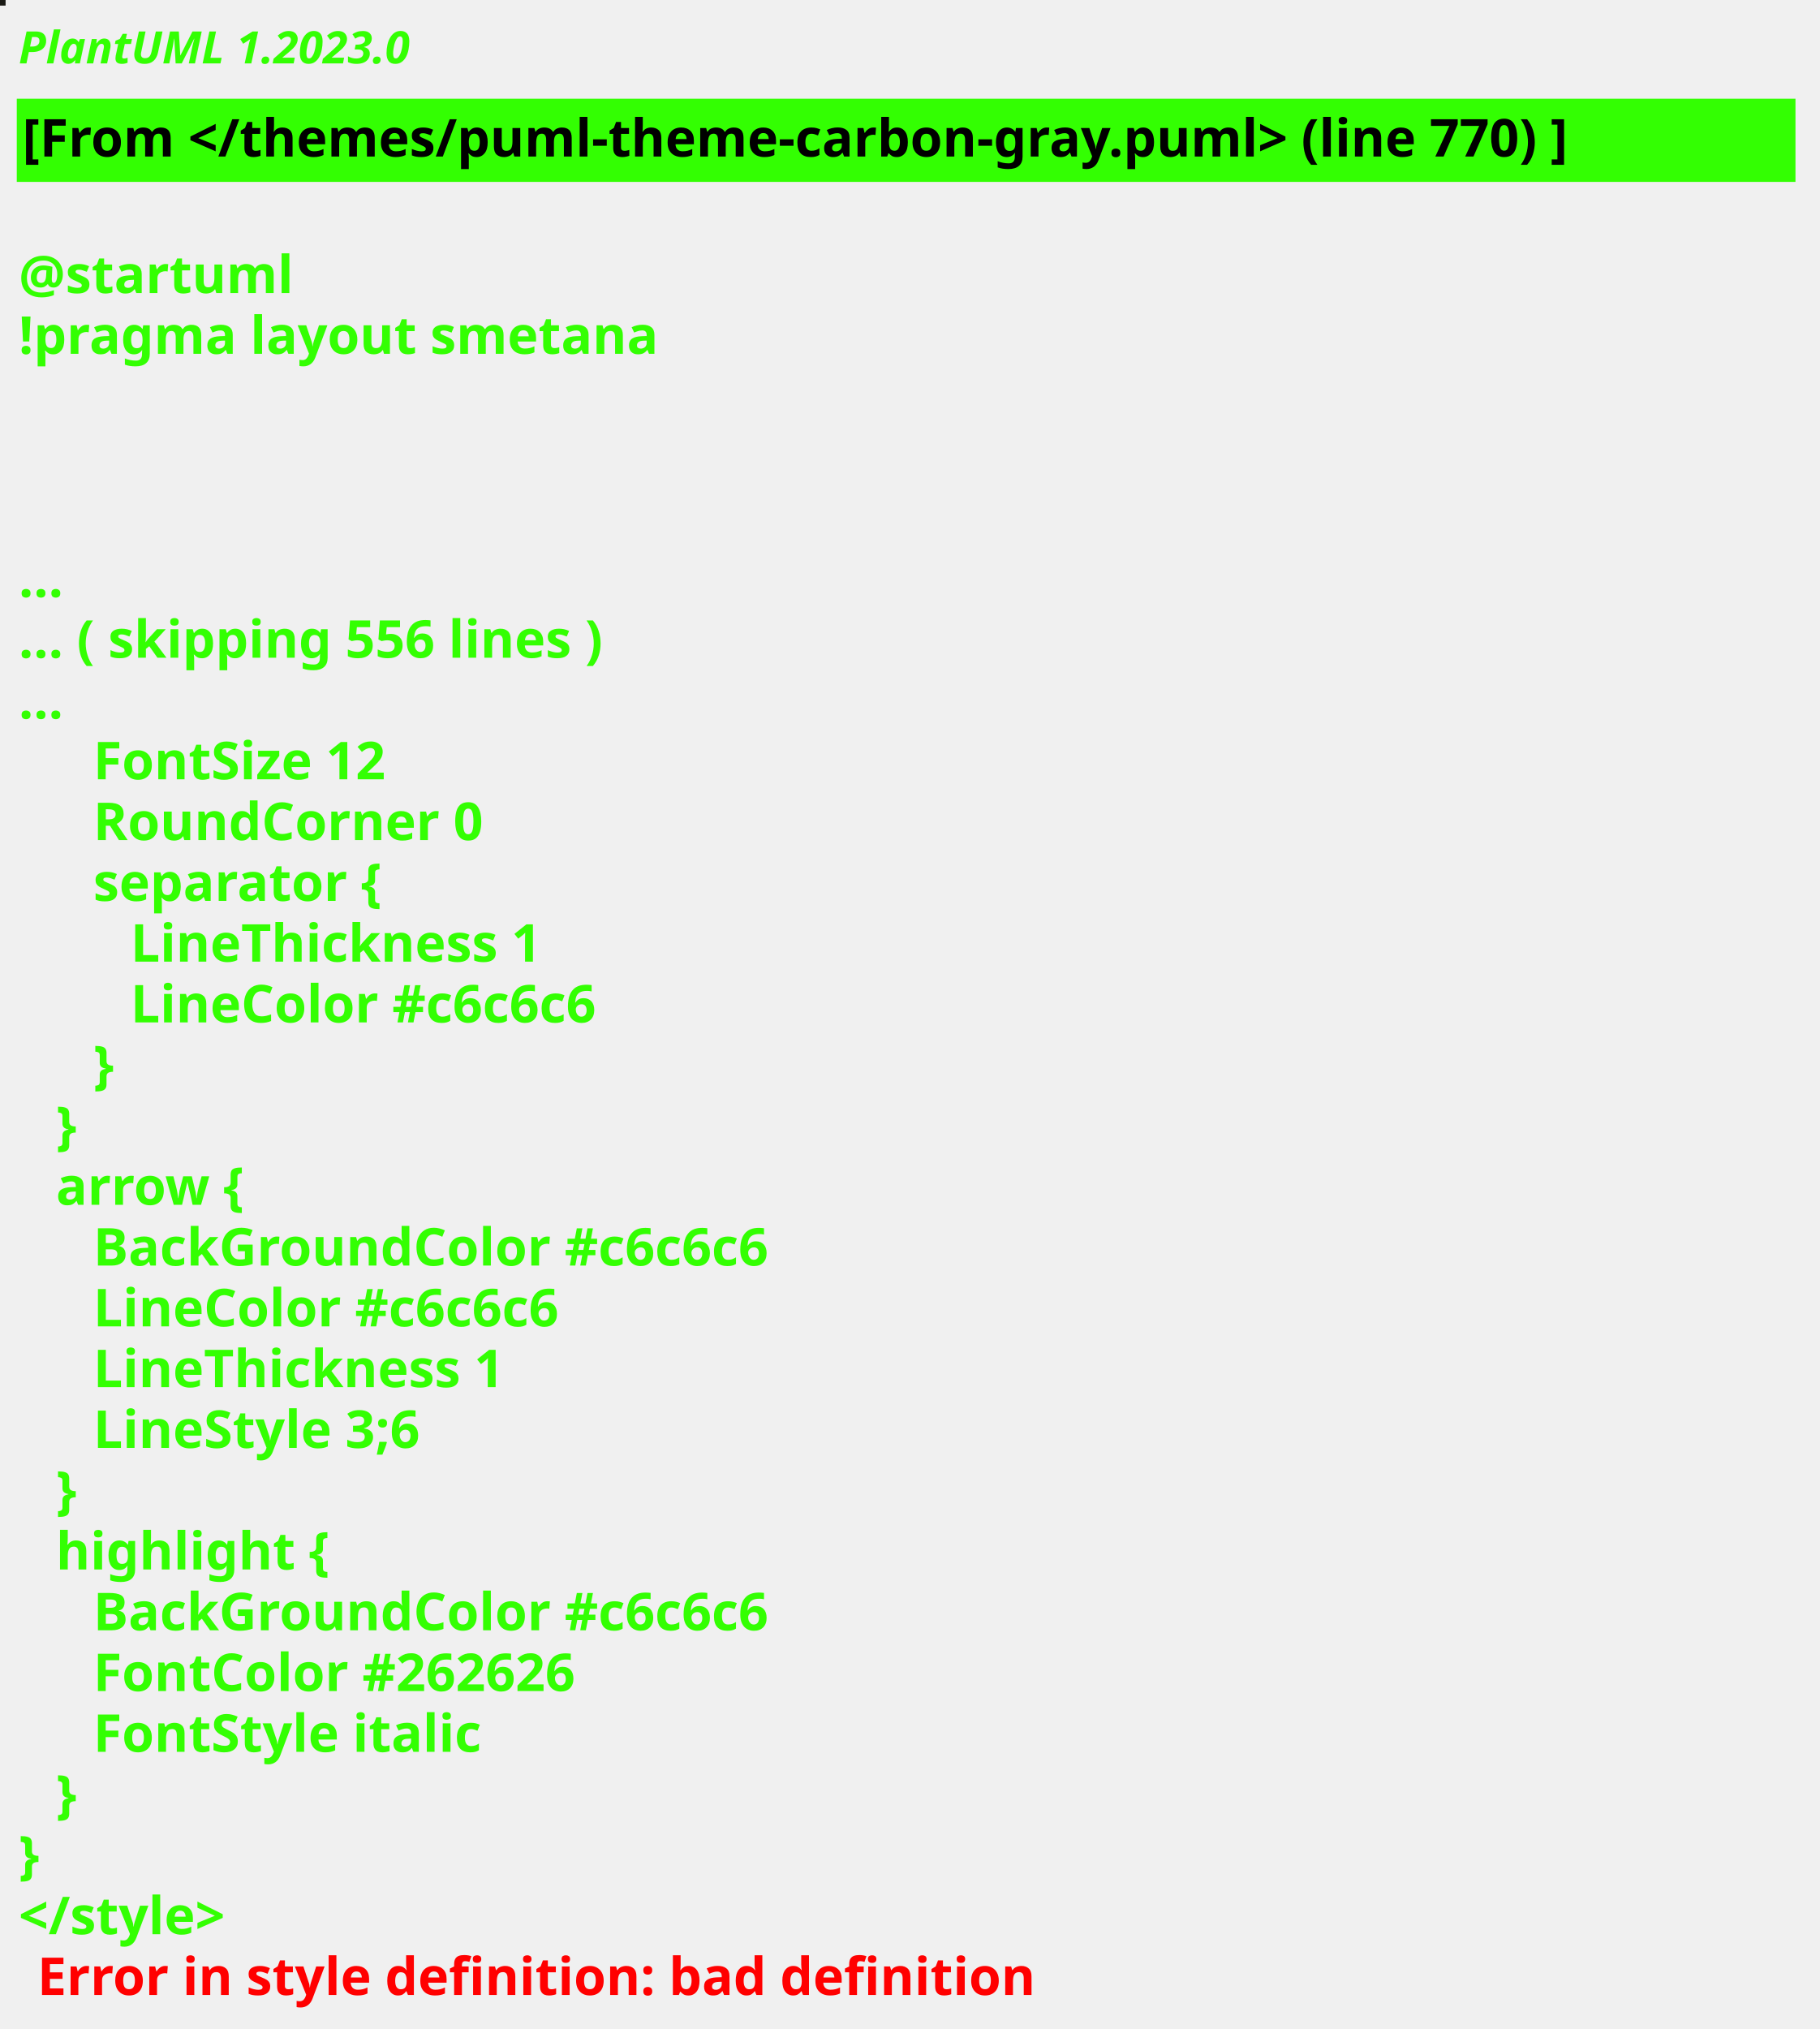
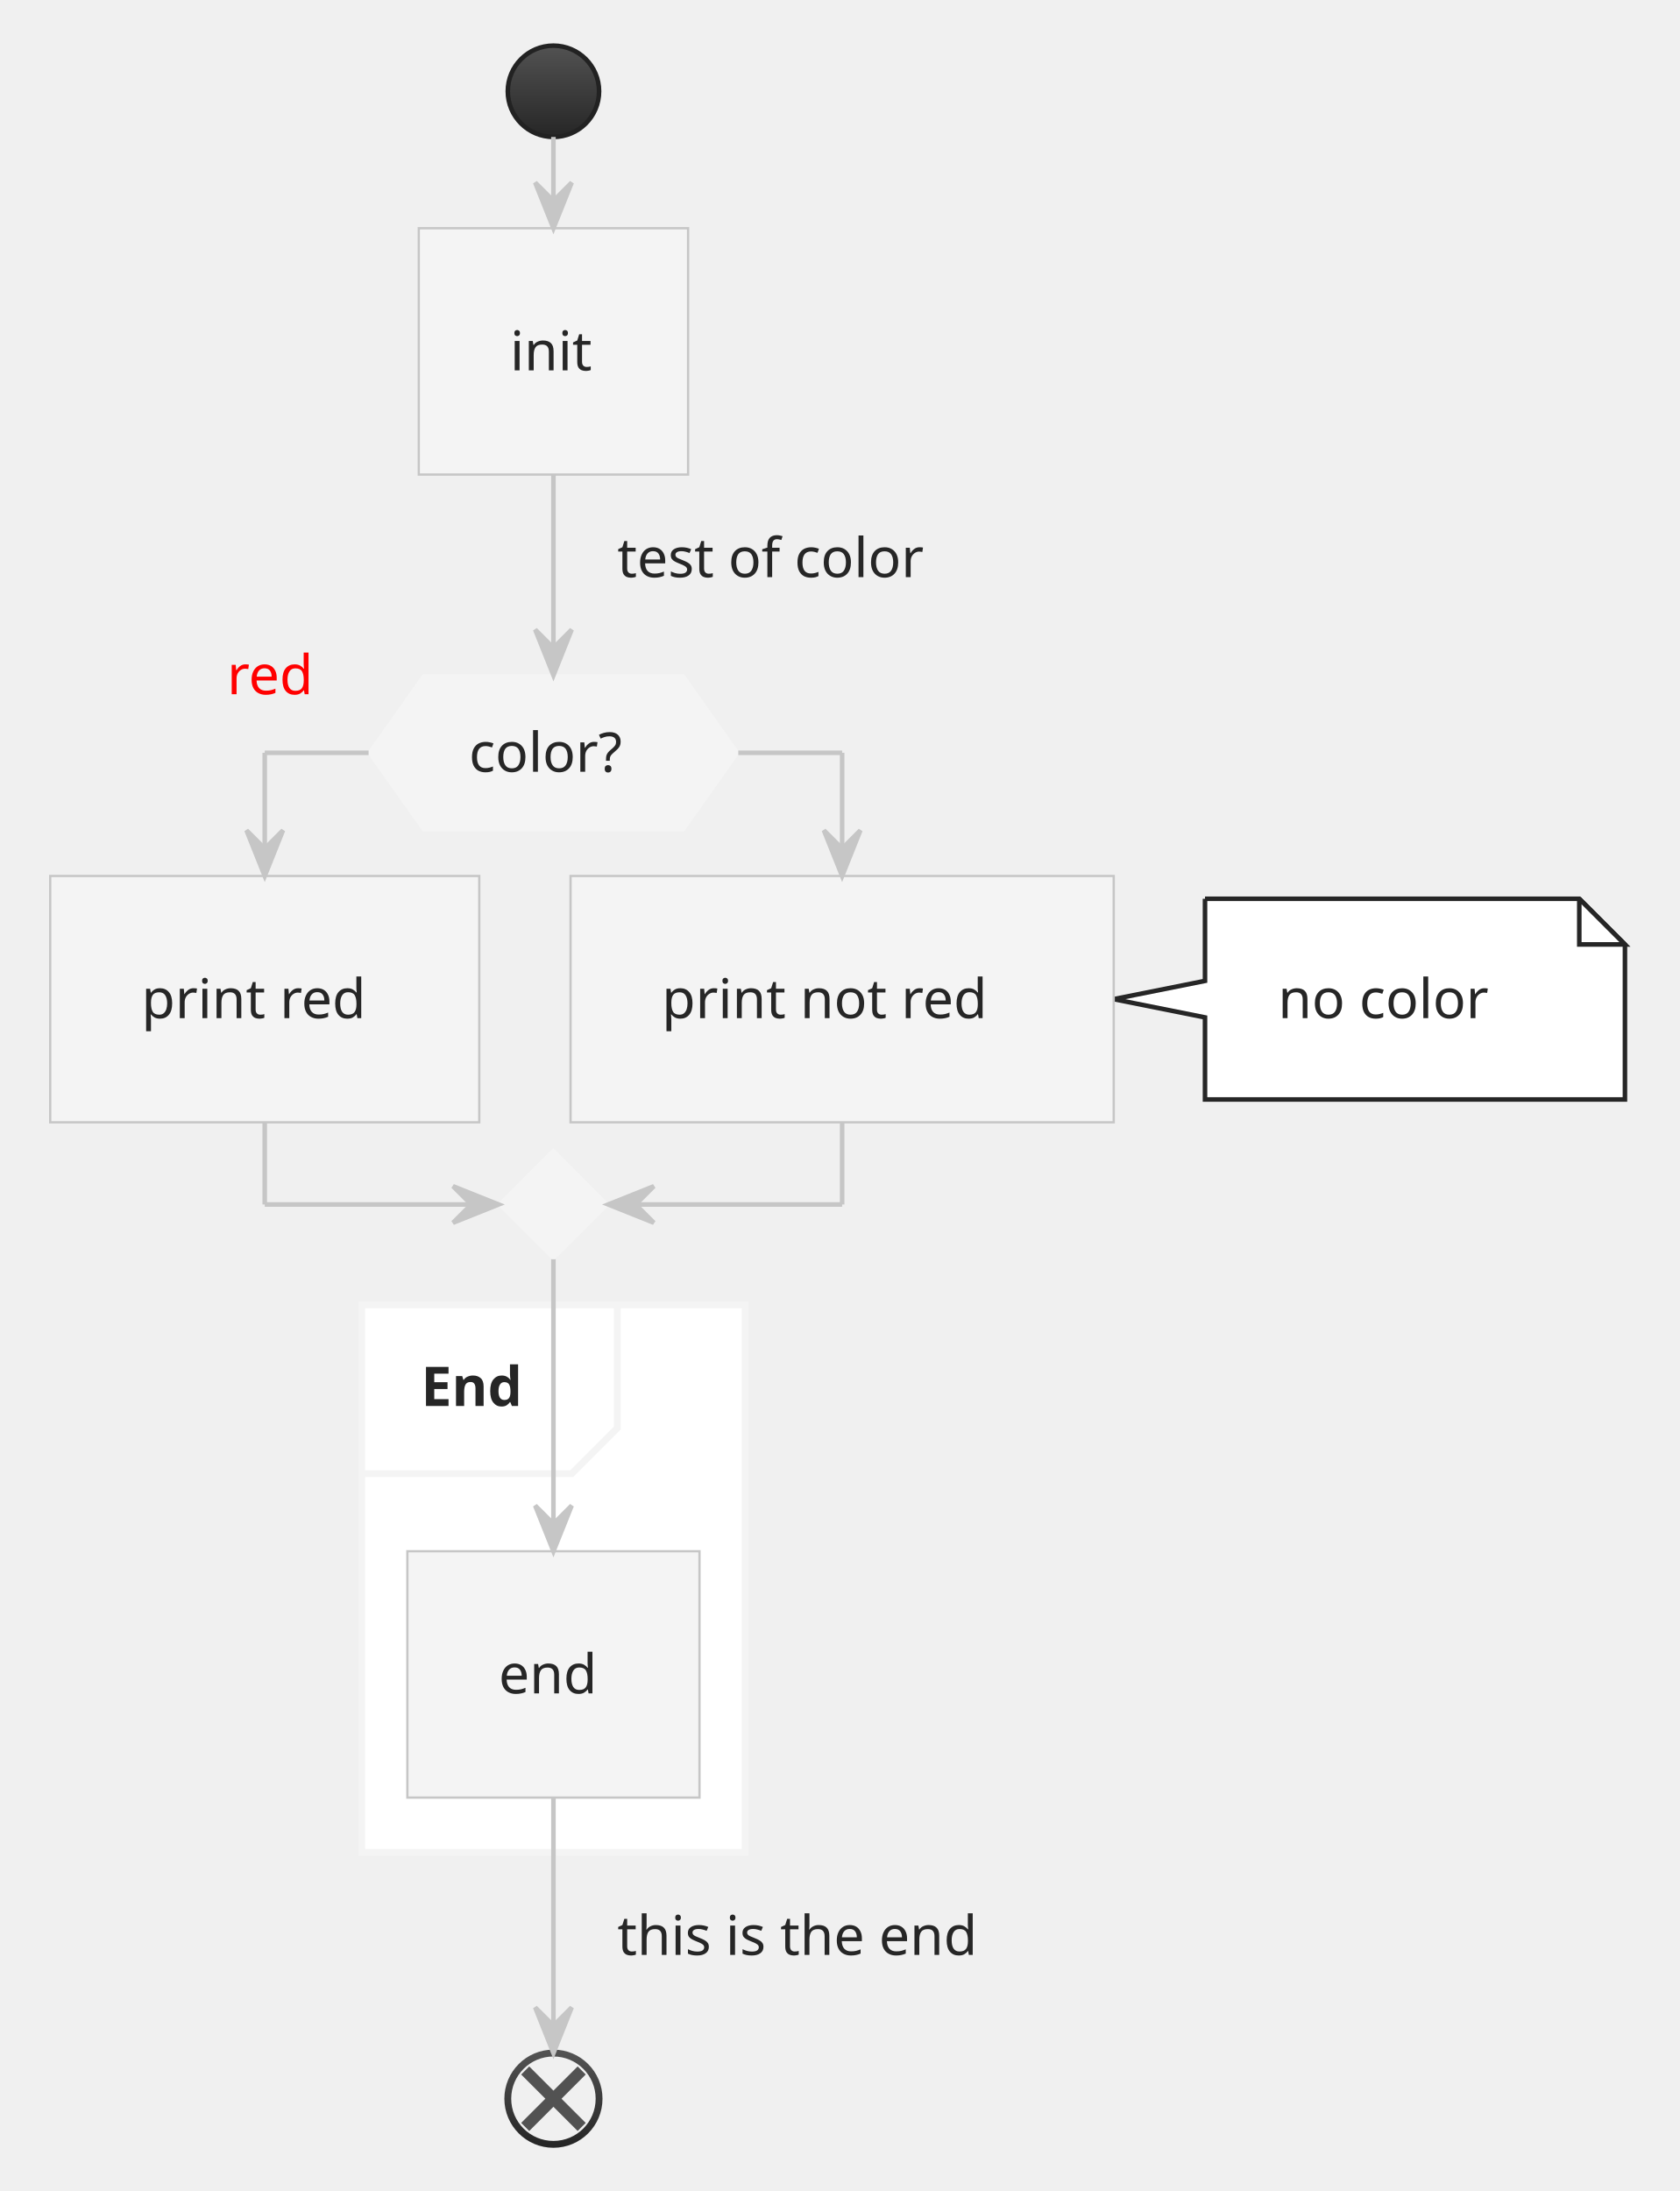
- <svg xmlns="http://www.w3.org/2000/svg" contentStyleType="text/css" height="544px" preserveAspectRatio="none" style="width:488px;height:544px;background:#000000;" version="1.1" viewBox="0 0 488 544" width="488px" zoomAndPan="magnify">
-   <defs />
+ <svg xmlns="http://www.w3.org/2000/svg" contentStyleType="text/css" height="480px" preserveAspectRatio="none" style="width:368px;height:480px;" version="1.1" viewBox="0 0 368 480" width="368px" zoomAndPan="magnify">
+   <defs>
+     <linearGradient id="gpwd9yxzmf5jv0" x1="50%" x2="50%" y1="0%" y2="100%">
+       <stop offset="0%" stop-color="#525252" />
+       <stop offset="100%" stop-color="#262626" />
+     </linearGradient>
+     <linearGradient id="gpwd9yxzmf5jv1" x1="50%" x2="50%" y1="0%" y2="100%">
+       <stop offset="0%" stop-color="#F4F4F4" />
+       <stop offset="100%" stop-color="#F4F4F4" />
+     </linearGradient>
+   </defs>
  <g>
-     <rect fill="#1B1A15" height="1" style="stroke:#1B1A15;stroke-width:1.0;" width="1" x="0" y="0" />
-     <text fill="#33FF02" font-family="sans-serif" font-size="12" font-style="italic" font-weight="bold" lengthAdjust="spacing" textLength="127" x="5" y="17">PlantUML 1.2023.0</text>
-     <rect fill="#33FF02" height="21.297" style="stroke:#33FF02;stroke-width:1.0;" width="476" x="5" y="26.969" />
-     <text fill="#000000" font-family="sans-serif" font-size="14" font-weight="bold" lengthAdjust="spacing" textLength="474" x="6" y="41.969">[From &lt;/themes/puml-theme-carbon-gray.puml&gt; (line 770) ]</text>
-     <text fill="#33FF02" font-family="sans-serif" font-size="14" font-weight="bold" lengthAdjust="spacing" textLength="5" x="5" y="62.266"> </text>
-     <text fill="#33FF02" font-family="sans-serif" font-size="14" font-weight="bold" lengthAdjust="spacing" textLength="79" x="5" y="78.562">@startuml</text>
-     <text fill="#33FF02" font-family="sans-serif" font-size="14" font-weight="bold" lengthAdjust="spacing" textLength="190" x="5" y="94.859">!pragma layout smetana</text>
-     <text fill="#33FF02" font-family="sans-serif" font-size="14" font-weight="bold" lengthAdjust="spacing" textLength="5" x="5" y="111.156"> </text>
-     <text fill="#33FF02" font-family="sans-serif" font-size="14" font-weight="bold" lengthAdjust="spacing" textLength="5" x="5" y="127.453"> </text>
-     <text fill="#33FF02" font-family="sans-serif" font-size="14" font-weight="bold" lengthAdjust="spacing" textLength="5" x="5" y="143.75"> </text>
-     <text fill="#33FF02" font-family="sans-serif" font-size="14" font-weight="bold" lengthAdjust="spacing" textLength="15" x="5" y="160.047">...</text>
-     <text fill="#33FF02" font-family="sans-serif" font-size="14" font-weight="bold" lengthAdjust="spacing" textLength="185" x="5" y="176.344">... ( skipping 556 lines )</text>
-     <text fill="#33FF02" font-family="sans-serif" font-size="14" font-weight="bold" lengthAdjust="spacing" textLength="15" x="5" y="192.641">...</text>
-     <text fill="#33FF02" font-family="sans-serif" font-size="14" font-weight="bold" lengthAdjust="spacing" textLength="93" x="25" y="208.938">FontSize 12</text>
-     <text fill="#33FF02" font-family="sans-serif" font-size="14" font-weight="bold" lengthAdjust="spacing" textLength="120" x="25" y="225.234">RoundCorner 0</text>
-     <text fill="#33FF02" font-family="sans-serif" font-size="14" font-weight="bold" lengthAdjust="spacing" textLength="92" x="25" y="241.531">separator {</text>
-     <text fill="#33FF02" font-family="sans-serif" font-size="14" font-weight="bold" lengthAdjust="spacing" textLength="128" x="35" y="257.828">LineThickness 1</text>
-     <text fill="#33FF02" font-family="sans-serif" font-size="14" font-weight="bold" lengthAdjust="spacing" textLength="149" x="35" y="274.125">LineColor #c6c6c6</text>
-     <text fill="#33FF02" font-family="sans-serif" font-size="14" font-weight="bold" lengthAdjust="spacing" textLength="10" x="25" y="290.422">}</text>
-     <text fill="#33FF02" font-family="sans-serif" font-size="14" font-weight="bold" lengthAdjust="spacing" textLength="10" x="15" y="306.719">}</text>
-     <text fill="#33FF02" font-family="sans-serif" font-size="14" font-weight="bold" lengthAdjust="spacing" textLength="62" x="15" y="323.016">arrow {</text>
-     <text fill="#33FF02" font-family="sans-serif" font-size="14" font-weight="bold" lengthAdjust="spacing" textLength="212" x="25" y="339.312">BackGroundColor #c6c6c6</text>
-     <text fill="#33FF02" font-family="sans-serif" font-size="14" font-weight="bold" lengthAdjust="spacing" textLength="149" x="25" y="355.609">LineColor #c6c6c6</text>
-     <text fill="#33FF02" font-family="sans-serif" font-size="14" font-weight="bold" lengthAdjust="spacing" textLength="128" x="25" y="371.906">LineThickness 1</text>
-     <text fill="#33FF02" font-family="sans-serif" font-size="14" font-weight="bold" lengthAdjust="spacing" textLength="103" x="25" y="388.203">LineStyle 3;6</text>
-     <text fill="#33FF02" font-family="sans-serif" font-size="14" font-weight="bold" lengthAdjust="spacing" textLength="10" x="15" y="404.5">}</text>
-     <text fill="#33FF02" font-family="sans-serif" font-size="14" font-weight="bold" lengthAdjust="spacing" textLength="83" x="15" y="420.797">highlight {</text>
-     <text fill="#33FF02" font-family="sans-serif" font-size="14" font-weight="bold" lengthAdjust="spacing" textLength="212" x="25" y="437.094">BackGroundColor #c6c6c6</text>
-     <text fill="#33FF02" font-family="sans-serif" font-size="14" font-weight="bold" lengthAdjust="spacing" textLength="154" x="25" y="453.391">FontColor #262626</text>
-     <text fill="#33FF02" font-family="sans-serif" font-size="14" font-weight="bold" lengthAdjust="spacing" textLength="115" x="25" y="469.688">FontStyle italic</text>
-     <text fill="#33FF02" font-family="sans-serif" font-size="14" font-weight="bold" lengthAdjust="spacing" textLength="10" x="15" y="485.984">}</text>
-     <text fill="#33FF02" font-family="sans-serif" font-size="14" font-weight="bold" lengthAdjust="spacing" textLength="10" x="5" y="502.281">}</text>
-     <text fill="#33FF02" font-family="sans-serif" font-size="14" font-weight="bold" lengthAdjust="spacing" text-decoration="wavy underline" textLength="67" x="5" y="518.578">&lt;/style&gt;</text>
-     <text fill="#FF0000" font-family="sans-serif" font-size="14" font-weight="bold" lengthAdjust="spacing" textLength="300" x="10" y="534.875">Error in style definition: bad definition</text>
+     <ellipse cx="121.25" cy="20" fill="url(#gpwd9yxzmf5jv0)" rx="10" ry="10" style="stroke:#222222;stroke-width:1.0;" />
+     <rect fill="url(#gpwd9yxzmf5jv1)" height="53.969" style="stroke:#C6C6C6;stroke-width:0.5;" width="59" x="91.75" y="50" />
+     <text fill="#262626" font-family="&quot;IBM Plex Sans, Noto Sans, Verdana&quot;" font-size="12" lengthAdjust="spacing" textLength="19" x="111.75" y="81.139">init</text>
+     <polygon fill="url(#gpwd9yxzmf5jv1)" points="92.75,147.938,149.75,147.938,161.75,164.922,149.75,181.906,92.75,181.906,80.75,164.922,92.75,147.938" style="stroke:#F4F4F4;stroke-width:0.5;" />
+     <text fill="#262626" font-family="&quot;IBM Plex Sans, Noto Sans, Verdana&quot;" font-size="12" lengthAdjust="spacing" textLength="37" x="102.75" y="169.076">color?</text>
+     <text fill="#FF0000" font-family="&quot;IBM Plex Sans, Noto Sans, Verdana&quot;" font-size="12" lengthAdjust="spacing" textLength="21" x="49.75" y="152.092">red</text>
+     <rect fill="url(#gpwd9yxzmf5jv1)" height="53.969" style="stroke:#C6C6C6;stroke-width:0.5;" width="94" x="11" y="191.906" />
+     <text fill="#262626" font-family="&quot;IBM Plex Sans, Noto Sans, Verdana&quot;" font-size="12" lengthAdjust="spacing" textLength="54" x="31" y="223.045">print red</text>
+     <path d="M264,196.906 L264,214.891 L244,218.891 L264,222.891 L264,240.875 A0,0 0 0 0 264,240.875 L356,240.875 A0,0 0 0 0 356,240.875 L356,206.906 L346,196.906 L264,196.906 A0,0 0 0 0 264,196.906 " fill="#FFFFFF" style="stroke:#262626;stroke-width:1.0;" />
+     <path d="M346,196.906 L346,206.906 L356,206.906 L346,196.906 " fill="#FFFFFF" style="stroke:#262626;stroke-width:1.0;" />
+     <text fill="#262626" font-family="&quot;IBM Plex Sans, Noto Sans, Verdana&quot;" font-size="12" lengthAdjust="spacing" textLength="51" x="280" y="223.045">no color</text>
+     <rect fill="url(#gpwd9yxzmf5jv1)" height="53.969" style="stroke:#C6C6C6;stroke-width:0.5;" width="119" x="125" y="191.906" />
+     <text fill="#262626" font-family="&quot;IBM Plex Sans, Noto Sans, Verdana&quot;" font-size="12" lengthAdjust="spacing" textLength="79" x="145" y="223.045">print not red</text>
+     <polygon fill="url(#gpwd9yxzmf5jv1)" points="121.25,251.875,133.25,263.875,121.25,275.875,109.25,263.875,121.25,251.875" style="stroke:#F4F4F4;stroke-width:0.5;" />
+     <rect fill="#FFFFFF" height="119.938" style="stroke:#F4F4F4;stroke-width:1.5;" width="84" x="79.25" y="285.875" />
+     <path d="M135.25,285.875 L135.25,312.844 L125.25,322.844 L79.25,322.844 " fill="none" style="stroke:#F4F4F4;stroke-width:1.5;" />
+     <text fill="#262626" font-family="&quot;IBM Plex Sans, Noto Sans, Verdana&quot;" font-size="12" font-weight="bold" lengthAdjust="spacing" textLength="26" x="92.25" y="308.014">End</text>
+     <rect fill="url(#gpwd9yxzmf5jv1)" height="53.969" style="stroke:#C6C6C6;stroke-width:0.5;" width="64" x="89.25" y="339.844" />
+     <text fill="#262626" font-family="&quot;IBM Plex Sans, Noto Sans, Verdana&quot;" font-size="12" lengthAdjust="spacing" textLength="24" x="109.25" y="370.982">end</text>
+     <ellipse cx="121.25" cy="459.781" fill="none" rx="10" ry="10" style="stroke:url(#gpwd9yxzmf5jv0);stroke-width:1.5;" />
+     <line style="stroke:#525252;stroke-width:2.5;" x1="115.063" x2="127.437" y1="453.594" y2="465.968" />
+     <line style="stroke:#525252;stroke-width:2.5;" x1="127.437" x2="115.063" y1="453.594" y2="465.968" />
+     <line style="stroke:#C6C6C6;stroke-width:1.0;" x1="121.25" x2="121.25" y1="30" y2="50" />
+     <polygon fill="#C6C6C6" points="117.25,40,121.25,50,125.25,40,121.25,44" style="stroke:#C6C6C6;stroke-width:1.0;" />
+     <line style="stroke:#C6C6C6;stroke-width:1.0;" x1="80.75" x2="58" y1="164.922" y2="164.922" />
+     <line style="stroke:#C6C6C6;stroke-width:1.0;" x1="58" x2="58" y1="164.922" y2="191.906" />
+     <polygon fill="#C6C6C6" points="54,181.906,58,191.906,62,181.906,58,185.906" style="stroke:#C6C6C6;stroke-width:1.0;" />
+     <line style="stroke:#C6C6C6;stroke-width:1.0;" x1="161.75" x2="184.5" y1="164.922" y2="164.922" />
+     <line style="stroke:#C6C6C6;stroke-width:1.0;" x1="184.5" x2="184.5" y1="164.922" y2="191.906" />
+     <polygon fill="#C6C6C6" points="180.5,181.906,184.5,191.906,188.5,181.906,184.5,185.906" style="stroke:#C6C6C6;stroke-width:1.0;" />
+     <line style="stroke:#C6C6C6;stroke-width:1.0;" x1="58" x2="58" y1="245.875" y2="263.875" />
+     <line style="stroke:#C6C6C6;stroke-width:1.0;" x1="58" x2="109.25" y1="263.875" y2="263.875" />
+     <polygon fill="#C6C6C6" points="99.25,259.875,109.25,263.875,99.25,267.875,103.25,263.875" style="stroke:#C6C6C6;stroke-width:1.0;" />
+     <line style="stroke:#C6C6C6;stroke-width:1.0;" x1="184.5" x2="184.5" y1="245.875" y2="263.875" />
+     <line style="stroke:#C6C6C6;stroke-width:1.0;" x1="184.5" x2="133.25" y1="263.875" y2="263.875" />
+     <polygon fill="#C6C6C6" points="143.25,259.875,133.25,263.875,143.25,267.875,139.25,263.875" style="stroke:#C6C6C6;stroke-width:1.0;" />
+     <line style="stroke:#C6C6C6;stroke-width:1.0;" x1="121.25" x2="121.25" y1="103.969" y2="147.938" />
+     <polygon fill="#C6C6C6" points="117.25,137.938,121.25,147.938,125.25,137.938,121.25,141.938" style="stroke:#C6C6C6;stroke-width:1.0;" />
+     <text fill="#262626" font-family="&quot;IBM Plex Sans, Noto Sans, Verdana&quot;" font-size="12" lengthAdjust="spacing" textLength="76" x="135.25" y="126.438">test of color</text>
+     <line style="stroke:#C6C6C6;stroke-width:1.0;" x1="121.25" x2="121.25" y1="275.875" y2="339.844" />
+     <polygon fill="#C6C6C6" points="117.25,329.844,121.25,339.844,125.25,329.844,121.25,333.844" style="stroke:#C6C6C6;stroke-width:1.0;" />
+     <line style="stroke:#C6C6C6;stroke-width:1.0;" x1="121.25" x2="121.25" y1="393.812" y2="449.781" />
+     <polygon fill="#C6C6C6" points="117.25,439.781,121.25,449.781,125.25,439.781,121.25,443.781" style="stroke:#C6C6C6;stroke-width:1.0;" />
+     <text fill="#262626" font-family="&quot;IBM Plex Sans, Noto Sans, Verdana&quot;" font-size="12" lengthAdjust="spacing" textLength="90" x="135.25" y="428.281">this is the end</text>
  </g>
</svg>
